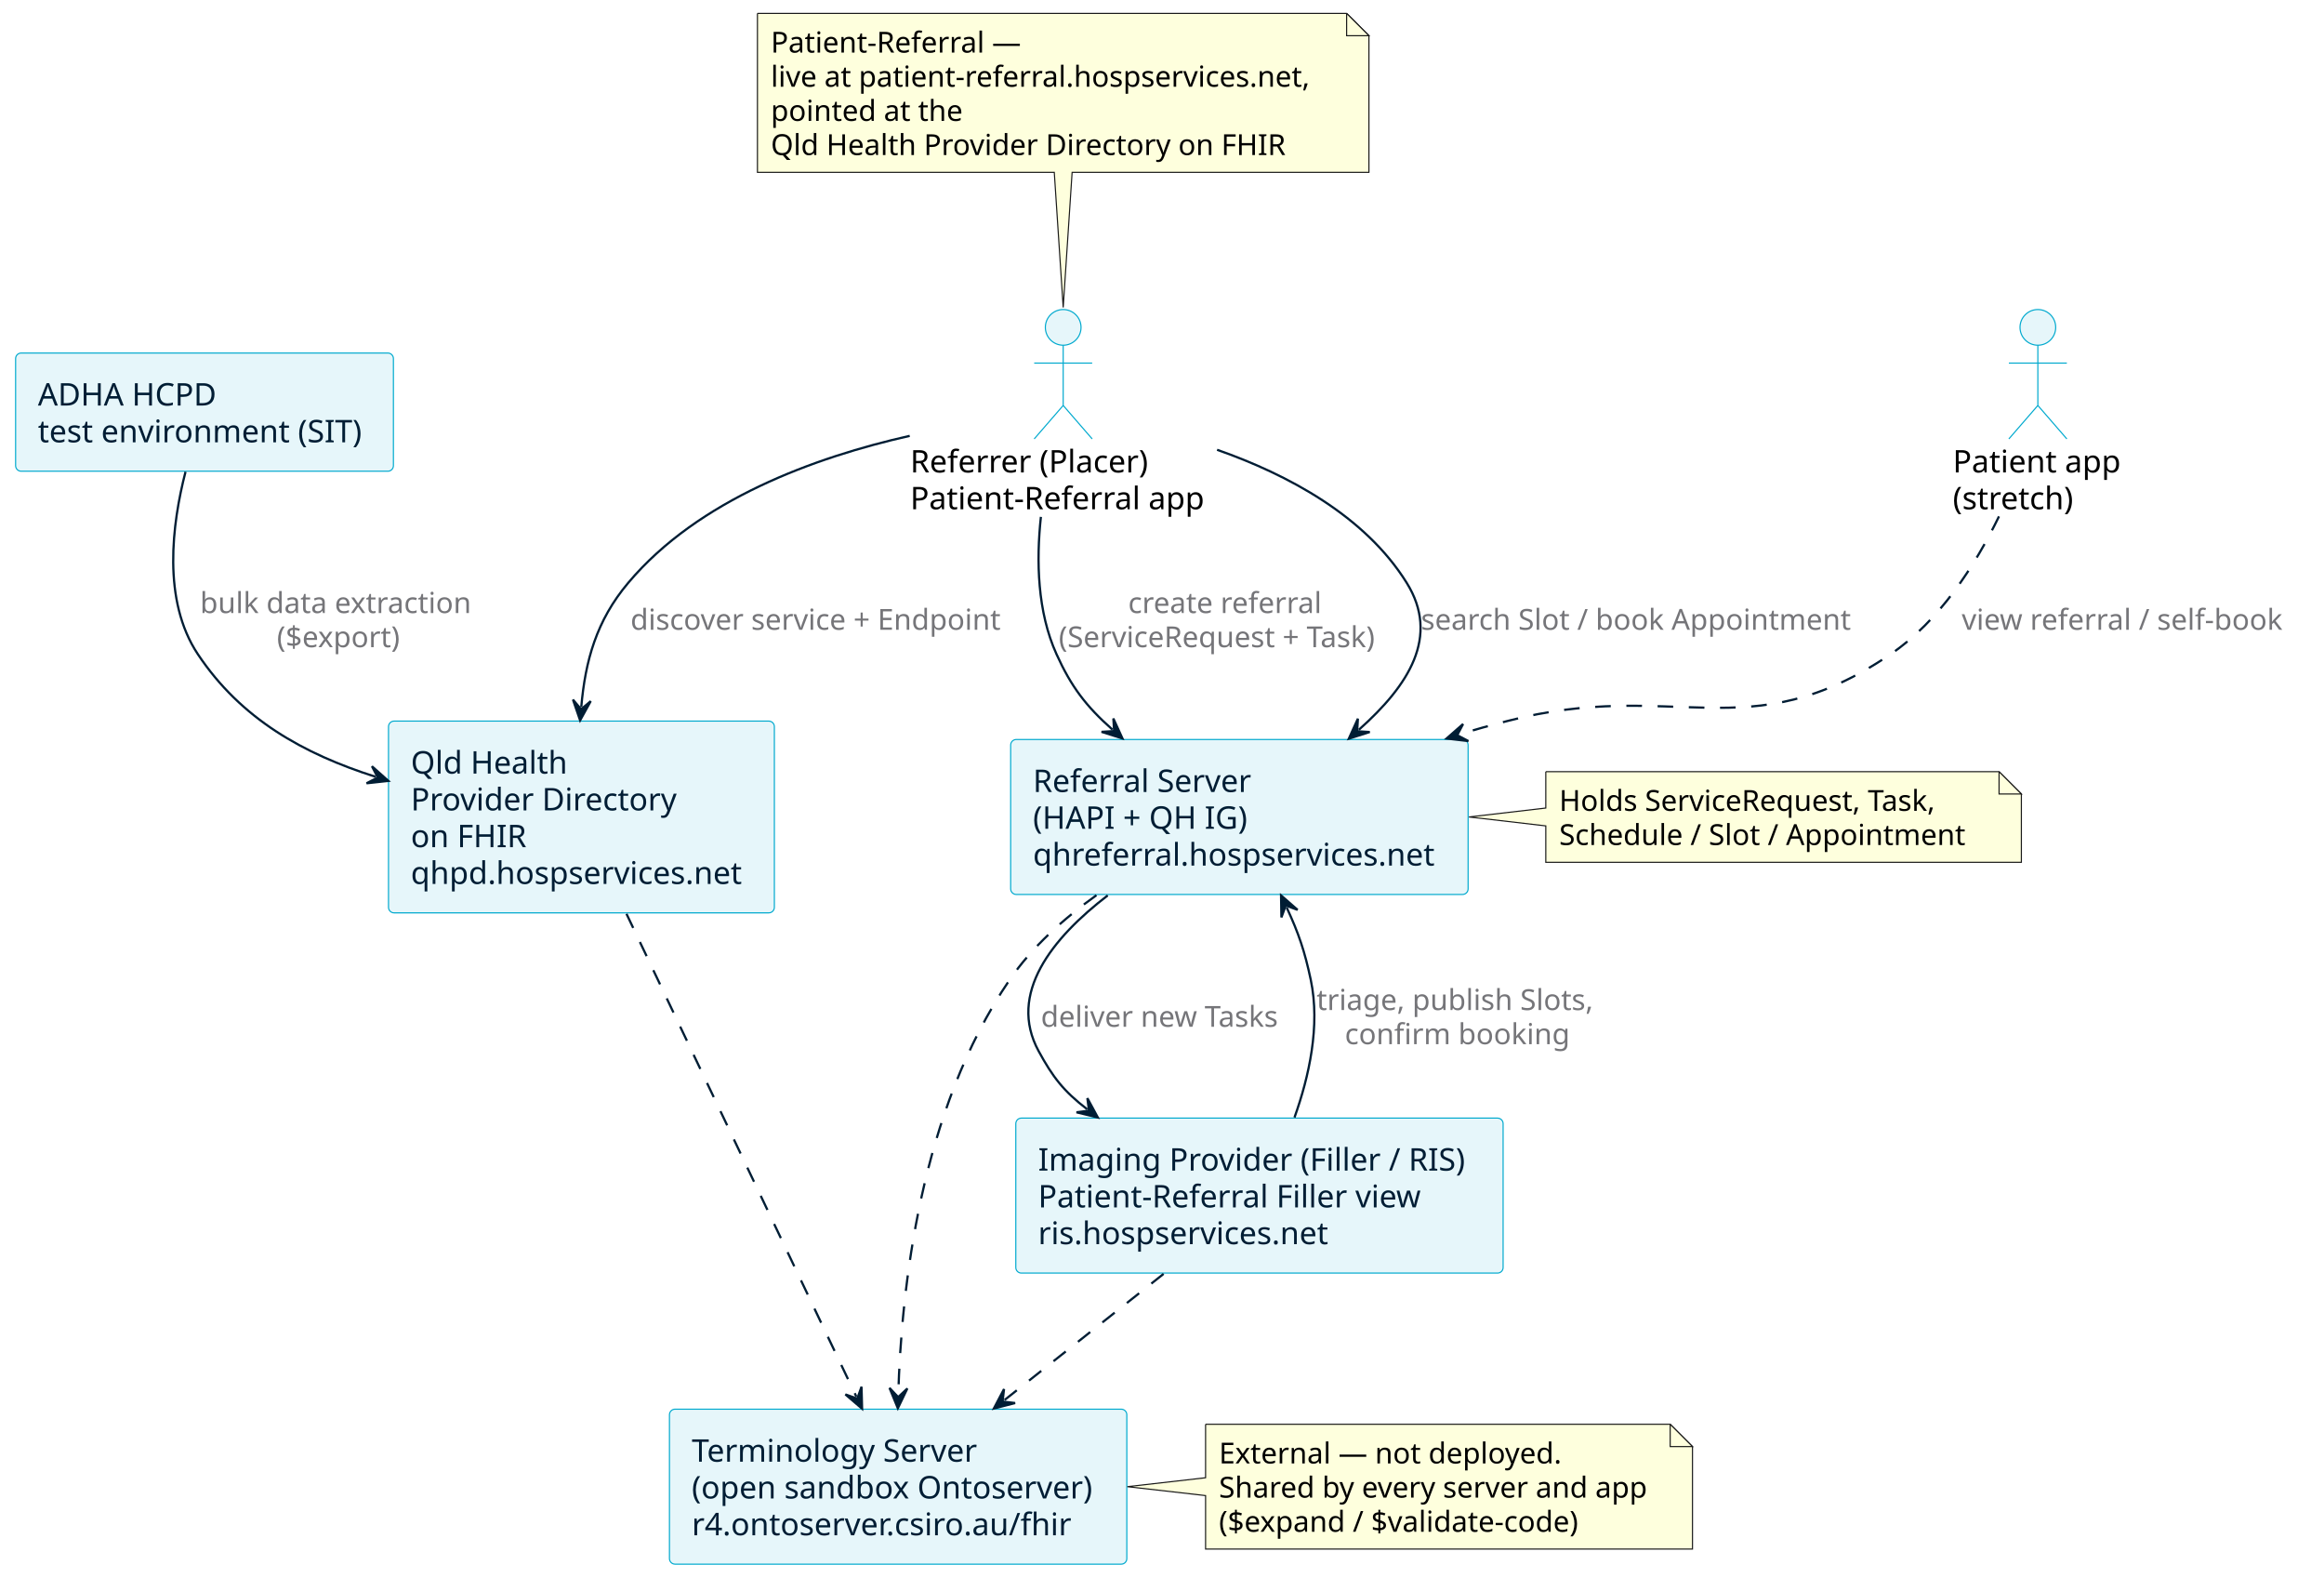
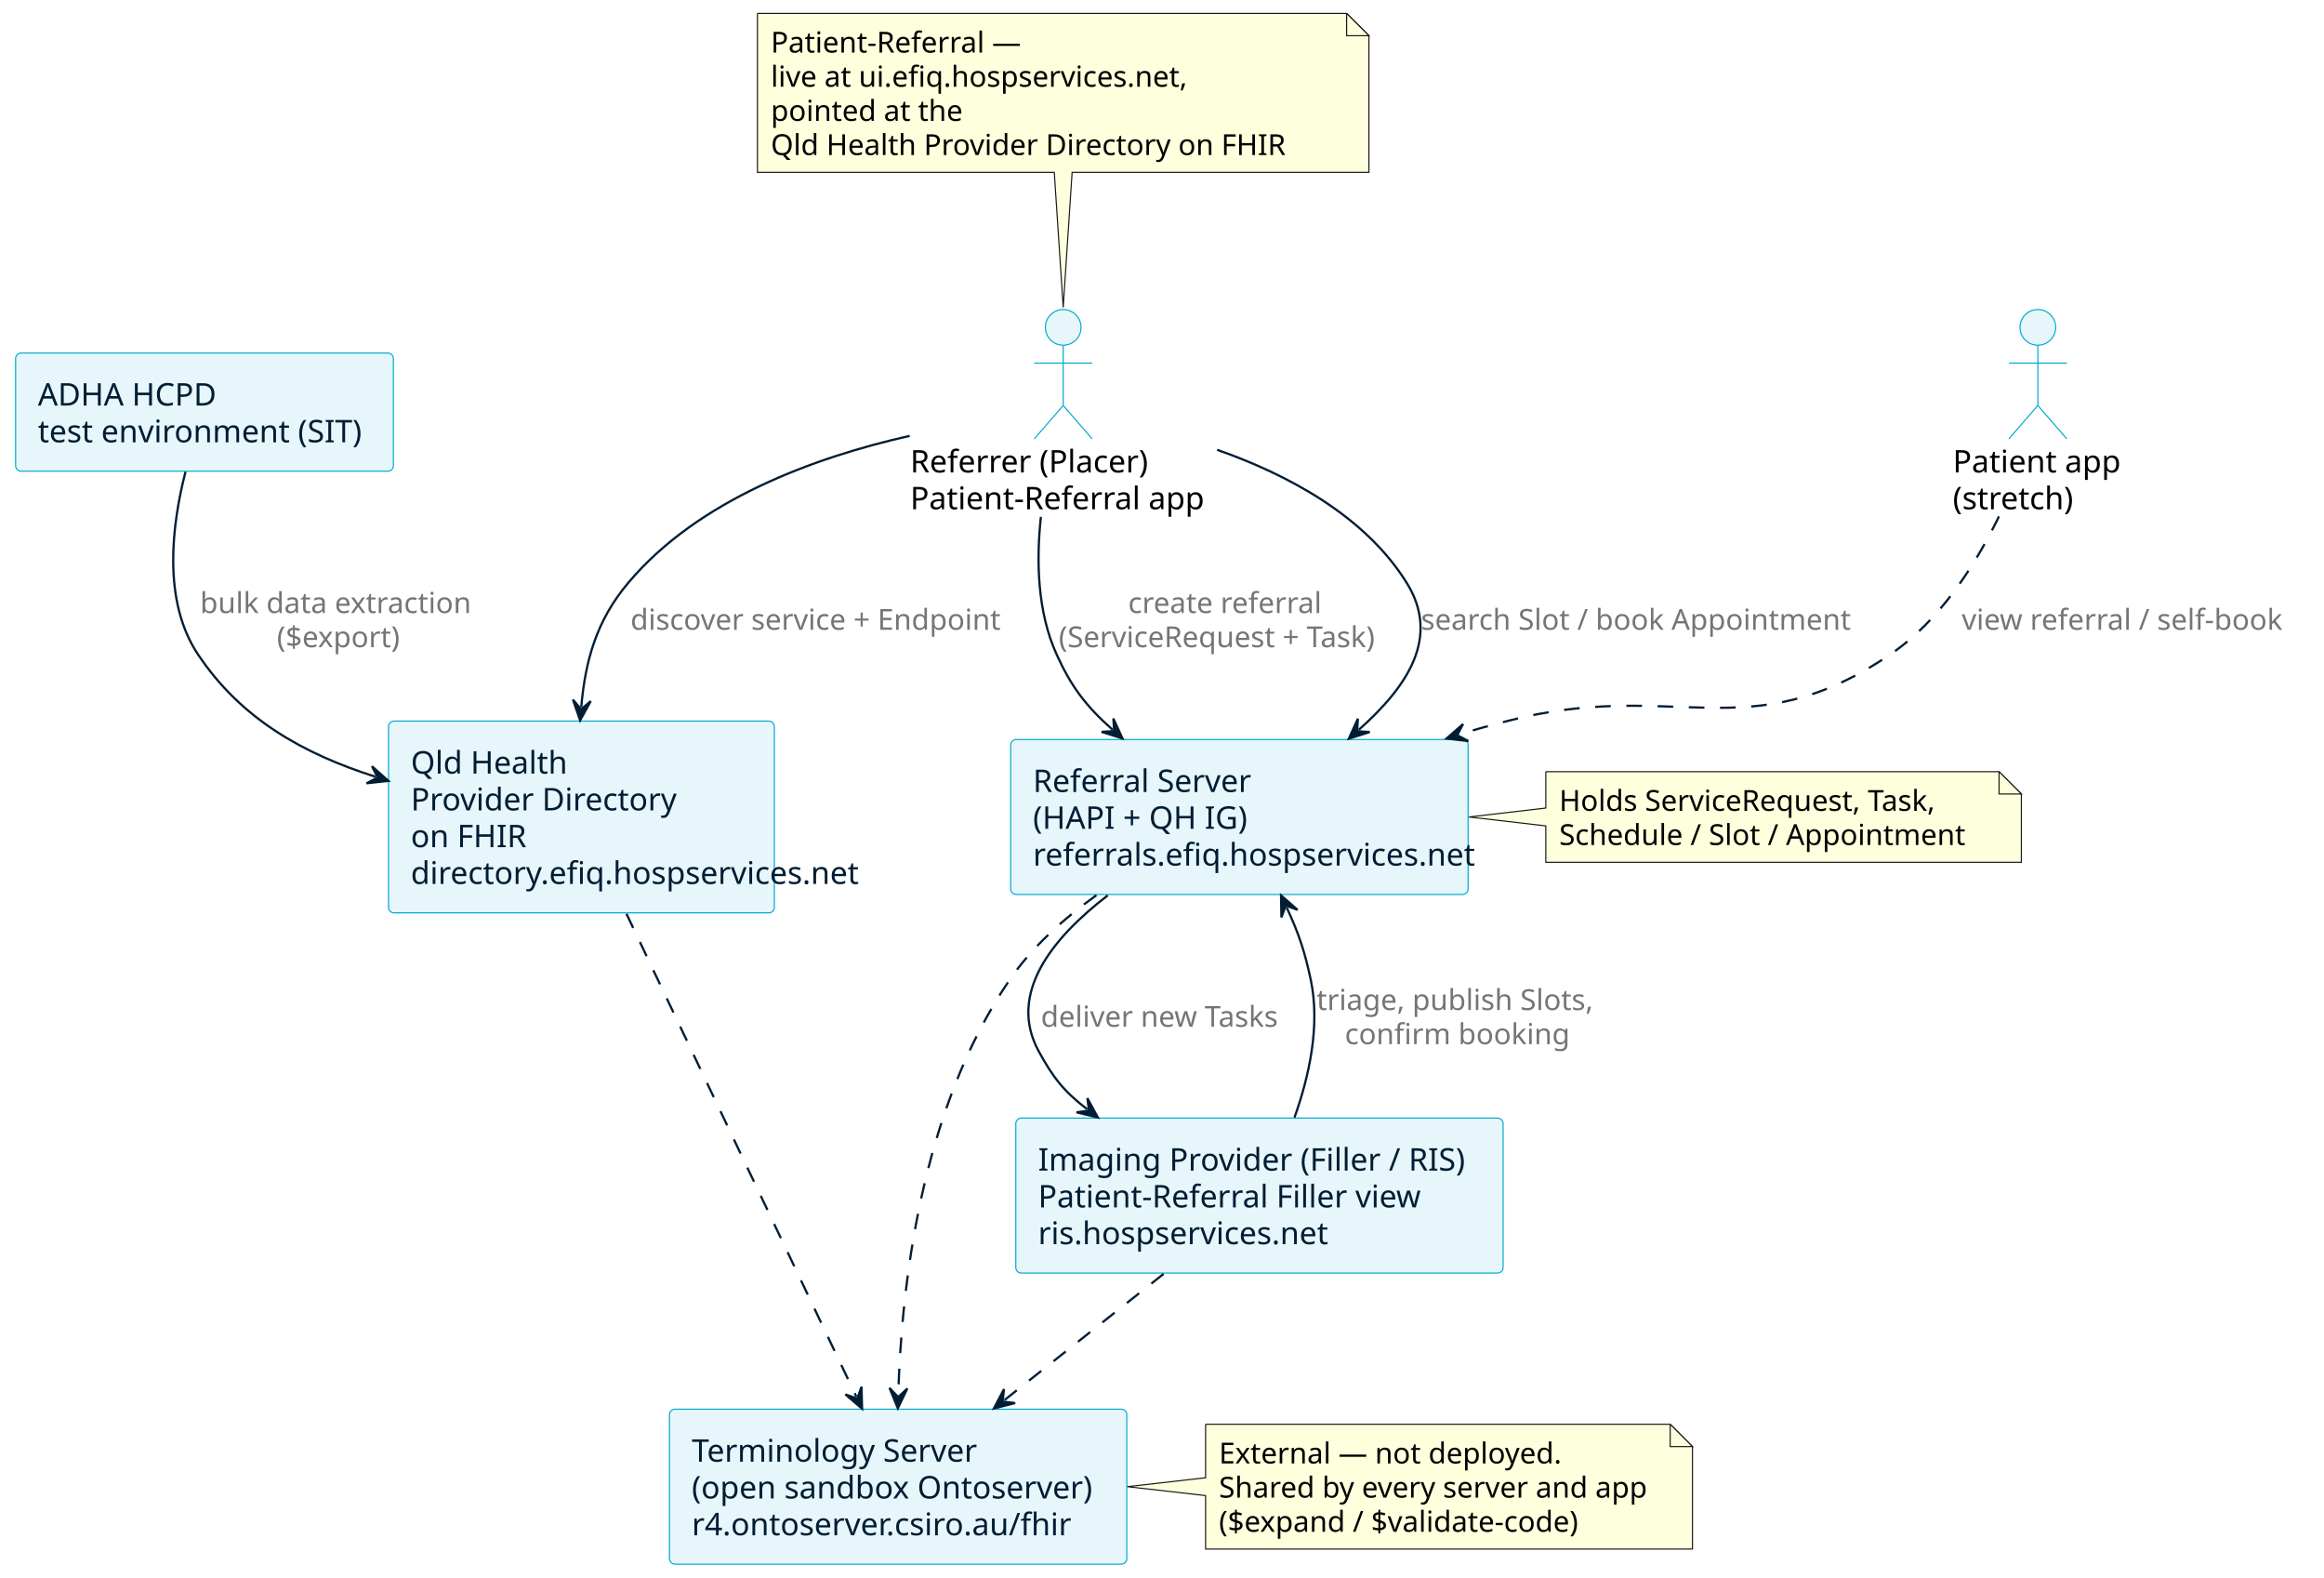
<svg xmlns="http://www.w3.org/2000/svg" contentStyleType="text/css" data-diagram-type="DESCRIPTION" height="707px" preserveAspectRatio="none" style="width:1042px;height:707px;" version="1.1" viewBox="0 0 1042 707" width="1042px" zoomAndPan="magnify">
  <defs />
  <g>
    <g class="entity" data-entity="R" data-source-line="18" data-uid="ent0002" id="entity_R">
      <ellipse cx="476.699" cy="146.74" fill="#E6F6FA" rx="8" ry="8" style="stroke:#00A9CE;stroke-width:0.5;" />
      <path d="M476.699,154.74 L476.699,181.74 M463.699,162.74 L489.699,162.74 M476.699,181.74 L463.699,196.74 M476.699,181.74 L489.699,196.74" fill="none" style="stroke:#00A9CE;stroke-width:0.5;" />
      <text fill="#000000" font-family="Calibri" font-size="14" lengthAdjust="spacing" textLength="108.336" x="408.1" y="211.775">Referrer (Placer)</text>
      <text fill="#000000" font-family="Calibri" font-size="14" lengthAdjust="spacing" textLength="137.197" x="408.1" y="228.263">Patient-Referral app</text>
    </g>
    <g class="entity" data-entity="D" data-source-line="19" data-uid="ent0003" id="entity_D">
      <rect fill="#E6F6FA" height="85.953" rx="2.5" ry="2.5" style="stroke:#00A9CE;stroke-width:0.5;" width="173.009" x="174.19" y="323.22" />
      <text fill="#001D34" font-family="Calibri" font-size="14" lengthAdjust="spacing" textLength="71.955" x="184.19" y="346.755">Qld Health</text>
      <text fill="#001D34" font-family="Calibri" font-size="14" lengthAdjust="spacing" textLength="122.24" x="184.19" y="363.243">Provider Directory</text>
      <text fill="#001D34" font-family="Calibri" font-size="14" lengthAdjust="spacing" textLength="52.398" x="184.19" y="379.732">on FHIR</text>
-       <text fill="#001D34" font-family="Calibri" font-size="14" lengthAdjust="spacing" textLength="153.009" x="184.19" y="396.22">qhpd.hospservices.net</text>
+       <text fill="#001D34" font-family="Calibri" font-size="14" lengthAdjust="spacing" textLength="153.009" x="184.19" y="396.22">directory.efiq.hospservices.net</text>
    </g>
    <g class="entity" data-entity="H" data-source-line="20" data-uid="ent0004" id="entity_H">
      <rect fill="#E6F6FA" height="52.977" rx="2.5" ry="2.5" style="stroke:#00A9CE;stroke-width:0.5;" width="169.393" x="7" y="158.24" />
      <text fill="#001D34" font-family="Calibri" font-size="14" lengthAdjust="spacing" textLength="82.722" x="17" y="181.775">ADHA HCPD</text>
      <text fill="#001D34" font-family="Calibri" font-size="14" lengthAdjust="spacing" textLength="149.393" x="17" y="198.263">test environment (SIT)</text>
    </g>
    <g class="entity" data-entity="S" data-source-line="21" data-uid="ent0005" id="entity_S">
      <rect fill="#E6F6FA" height="69.465" rx="2.5" ry="2.5" style="stroke:#00A9CE;stroke-width:0.5;" width="205.097" x="453.15" y="331.46" />
      <text fill="#001D34" font-family="Calibri" font-size="14" lengthAdjust="spacing" textLength="99.107" x="463.15" y="354.995">Referral Server</text>
      <text fill="#001D34" font-family="Calibri" font-size="14" lengthAdjust="spacing" textLength="100.557" x="463.15" y="371.483">(HAPI + QH IG)</text>
-       <text fill="#001D34" font-family="Calibri" font-size="14" lengthAdjust="spacing" textLength="185.097" x="463.15" y="387.972">qhreferral.hospservices.net</text>
+       <text fill="#001D34" font-family="Calibri" font-size="14" lengthAdjust="spacing" textLength="185.097" x="463.15" y="387.972">referrals.efiq.hospservices.net</text>
    </g>
    <g class="entity" data-entity="F" data-source-line="22" data-uid="ent0006" id="entity_F">
      <rect fill="#E6F6FA" height="69.465" rx="2.5" ry="2.5" style="stroke:#00A9CE;stroke-width:0.5;" width="218.495" x="455.45" y="501.17" />
      <text fill="#001D34" font-family="Calibri" font-size="14" lengthAdjust="spacing" textLength="198.495" x="465.45" y="524.705">Imaging Provider (Filler / RIS)</text>
      <text fill="#001D34" font-family="Calibri" font-size="14" lengthAdjust="spacing" textLength="179.327" x="465.45" y="541.193">Patient-Referral Filler view</text>
      <text fill="#001D34" font-family="Calibri" font-size="14" lengthAdjust="spacing" textLength="134.798" x="465.45" y="557.682">ris.hospservices.net</text>
    </g>
    <g class="entity" data-entity="P" data-source-line="23" data-uid="ent0007" id="entity_P">
      <ellipse cx="913.701" cy="146.74" fill="#E6F6FA" rx="8" ry="8" style="stroke:#00A9CE;stroke-width:0.5;" />
      <path d="M913.701,154.74 L913.701,181.74 M900.701,162.74 L926.701,162.74 M913.701,181.74 L900.701,196.74 M913.701,181.74 L926.701,196.74" fill="none" style="stroke:#00A9CE;stroke-width:0.5;" />
      <text fill="#000000" font-family="Calibri" font-size="14" lengthAdjust="spacing" textLength="76.262" x="875.57" y="211.775">Patient app</text>
      <text fill="#000000" font-family="Calibri" font-size="14" lengthAdjust="spacing" textLength="56.102" x="875.57" y="228.263">(stretch)</text>
    </g>
    <g class="entity" data-entity="T" data-source-line="24" data-uid="ent0008" id="entity_T">
      <rect fill="#E6F6FA" height="69.465" rx="2.5" ry="2.5" style="stroke:#00A9CE;stroke-width:0.5;" width="205.069" x="300.16" y="631.64" />
      <text fill="#001D34" font-family="Calibri" font-size="14" lengthAdjust="spacing" textLength="131.749" x="310.16" y="655.175">Terminology Server</text>
      <text fill="#001D34" font-family="Calibri" font-size="14" lengthAdjust="spacing" textLength="185.069" x="310.16" y="671.663">(open sandbox Ontoserver)</text>
      <text fill="#001D34" font-family="Calibri" font-size="14" lengthAdjust="spacing" textLength="180.489" x="310.16" y="688.152">r4.ontoserver.csiro.au/fhir</text>
    </g>
    <g class="entity" data-entity="GMN19" data-source-line="39" data-uid="ent0020" id="entity_GMN19">
      <path d="M540.54,638.4 L540.54,662.37 L505.45,666.37 L540.54,670.37 L540.54,694.332 A0,0 0 0 0 540.54,694.332 L758.851,694.332 A0,0 0 0 0 758.851,694.332 L758.851,648.4 L748.851,638.4 L540.54,638.4 A0,0 0 0 0 540.54,638.4" fill="#FEFFDD" style="stroke:#181818;stroke-width:0.5;" />
      <path d="M748.851,638.4 L748.851,648.4 L758.851,648.4 L748.851,638.4" fill="#FEFFDD" style="stroke:#181818;stroke-width:0.5;" />
      <text fill="#000000" font-family="Calibri" font-size="13" lengthAdjust="spacing" textLength="159.383" x="546.54" y="655.968">External — not deployed.</text>
      <text fill="#000000" font-family="Calibri" font-size="13" lengthAdjust="spacing" textLength="197.31" x="546.54" y="671.279">Shared by every server and app</text>
      <text fill="#000000" font-family="Calibri" font-size="13" lengthAdjust="spacing" textLength="173.247" x="546.54" y="686.59">($expand / $validate-code)</text>
    </g>
    <g class="entity" data-entity="GMN22" data-source-line="45" data-uid="ent0023" id="entity_GMN22">
      <path d="M693.08,345.88 L693.08,362.19 L658.63,366.19 L693.08,370.19 L693.08,386.501 A0,0 0 0 0 693.08,386.501 L906.312,386.501 A0,0 0 0 0 906.312,386.501 L906.312,355.88 L896.312,345.88 L693.08,345.88 A0,0 0 0 0 693.08,345.88" fill="#FEFFDD" style="stroke:#181818;stroke-width:0.5;" />
      <path d="M896.312,345.88 L896.312,355.88 L906.312,355.88 L896.312,345.88" fill="#FEFFDD" style="stroke:#181818;stroke-width:0.5;" />
      <text fill="#000000" font-family="Calibri" font-size="13" lengthAdjust="spacing" textLength="176.579" x="699.08" y="363.448">Holds ServiceRequest, Task,</text>
      <text fill="#000000" font-family="Calibri" font-size="13" lengthAdjust="spacing" textLength="192.232" x="699.08" y="378.759">Schedule / Slot / Appointment</text>
    </g>
    <g class="entity" data-entity="GMN25" data-source-line="50" data-uid="ent0026" id="entity_GMN25">
      <path d="M339.61,6 L339.61,77.242 A0,0 0 0 0 339.61,77.242 L472.7,77.242 L476.7,137.8 L480.7,77.242 L613.78,77.242 A0,0 0 0 0 613.78,77.242 L613.78,16 L603.78,6 L339.61,6 A0,0 0 0 0 339.61,6" fill="#FEFFDD" style="stroke:#181818;stroke-width:0.5;" />
      <path d="M603.78,6 L603.78,16 L613.78,16 L603.78,6" fill="#FEFFDD" style="stroke:#181818;stroke-width:0.5;" />
      <text fill="#000000" font-family="Calibri" font-size="13" lengthAdjust="spacing" textLength="116.854" x="345.61" y="23.568">Patient-Referral —</text>
-       <text fill="#000000" font-family="Calibri" font-size="13" lengthAdjust="spacing" textLength="253.17" x="345.61" y="38.879">live at patient-referral.hospservices.net,</text>
+       <text fill="#000000" font-family="Calibri" font-size="13" lengthAdjust="spacing" textLength="253.17" x="345.61" y="38.879">live at ui.efiq.hospservices.net,</text>
      <text fill="#000000" font-family="Calibri" font-size="13" lengthAdjust="spacing" textLength="88.721" x="345.61" y="54.19">pointed at the</text>
      <text fill="#000000" font-family="Calibri" font-size="13" lengthAdjust="spacing" textLength="237.206" x="345.61" y="69.5">Qld Health Provider Directory on FHIR</text>
    </g>
    <g class="link" data-entity-1="H" data-entity-2="D" data-source-line="26" data-uid="lnk9" id="link_H_D">
      <path d="M83.18,211.47 C77.15,234.81 72.66,269.13 88.7,293.22 C108.07,322.32 135.994,337.857 168.414,348.197" fill="none" id="H-to-D" style="stroke:#001D34;stroke-width:1;" />
      <polygon fill="#001D34" points="174.13,350.02,166.771,343.474,169.366,348.501,164.34,351.096,174.13,350.02" style="stroke:#001D34;stroke-width:1;" />
      <text fill="#757579" font-family="Calibri" font-size="13" lengthAdjust="spacing" textLength="127.144" x="89.7" y="274.788">bulk data extraction</text>
      <text fill="#757579" font-family="Calibri" font-size="13" lengthAdjust="spacing" textLength="58.24" x="124.152" y="290.099">($export)</text>
    </g>
    <g class="link" data-entity-1="R" data-entity-2="D" data-source-line="27" data-uid="lnk10" id="link_R_D">
      <path d="M407.88,195.37 C365.39,204.94 313.16,223.88 281.7,261.22 C267.39,278.18 262.42,296.243 260.62,316.923" fill="none" id="R-to-D" style="stroke:#001D34;stroke-width:1;" />
      <polygon fill="#001D34" points="260.1,322.9,264.865,314.281,260.534,317.919,256.896,313.587,260.1,322.9" style="stroke:#001D34;stroke-width:1;" />
      <text fill="#757579" font-family="Calibri" font-size="13" lengthAdjust="spacing" textLength="174.903" x="282.7" y="282.288">discover service + Endpoint</text>
    </g>
    <g class="link" data-entity-1="R" data-entity-2="S" data-source-line="28" data-uid="lnk11" id="link_R_S">
      <path d="M466.7,231.68 C464.57,251.42 465.11,274.26 473.7,293.22 C480.26,307.71 486.848,316.463 498.788,327.033" fill="none" id="R-to-S" style="stroke:#001D34;stroke-width:1;" />
      <polygon fill="#001D34" points="503.28,331.01,499.193,322.049,499.536,327.696,493.89,328.039,503.28,331.01" style="stroke:#001D34;stroke-width:1;" />
      <text fill="#757579" font-family="Calibri" font-size="13" lengthAdjust="spacing" textLength="88.778" x="505.829" y="274.788">create referral</text>
      <text fill="#757579" font-family="Calibri" font-size="13" lengthAdjust="spacing" textLength="151.036" x="474.7" y="290.099">(ServiceRequest + Task)</text>
    </g>
    <g class="link" data-entity-1="R" data-entity-2="S" data-source-line="29" data-uid="lnk12" id="link_R_S">
      <path d="M545.7,201.61 C577.36,212.72 611.95,231.15 630.7,261.22 C645.71,285.3 631.654,307.194 609.245,327.114" fill="none" id="R-to-S-1" style="stroke:#001D34;stroke-width:1;" />
      <polygon fill="#001D34" points="604.76,331.1,614.144,328.11,608.497,327.778,608.829,322.131,604.76,331.1" style="stroke:#001D34;stroke-width:1;" />
      <text fill="#757579" font-family="Calibri" font-size="13" lengthAdjust="spacing" textLength="202.04" x="637.12" y="282.288">search Slot / book Appointment</text>
    </g>
    <g class="link" data-entity-1="F" data-entity-2="S" data-source-line="30" data-uid="lnk13" id="link_F_S">
      <path d="M580.4,500.89 C586.92,482.64 592.06,459.74 587.7,439.17 C584.97,426.33 582.317,418.442 576.907,406.792" fill="none" id="F-to-S" style="stroke:#001D34;stroke-width:1;" />
      <polygon fill="#001D34" points="574.38,401.35,574.543,411.197,576.486,405.885,581.798,407.828,574.38,401.35" style="stroke:#001D34;stroke-width:1;" />
      <text fill="#757579" font-family="Calibri" font-size="13" lengthAdjust="spacing" textLength="129.797" x="590.32" y="452.738">triage, publish Slots,</text>
      <text fill="#757579" font-family="Calibri" font-size="13" lengthAdjust="spacing" textLength="104.501" x="602.968" y="468.049">confirm booking</text>
    </g>
    <g class="link" data-entity-1="S" data-entity-2="F" data-source-line="31" data-uid="lnk14" id="link_S_F">
      <path d="M496.67,401.35 C471.86,420.38 451.63,445.39 465.7,471.17 C472.06,482.83 476.816,489.019 487.476,497.229" fill="none" id="S-to-F" style="stroke:#001D34;stroke-width:1;" />
      <polygon fill="#001D34" points="492.23,500.89,487.54,492.229,488.269,497.839,482.659,498.567,492.23,500.89" style="stroke:#001D34;stroke-width:1;" />
      <text fill="#757579" font-family="Calibri" font-size="13" lengthAdjust="spacing" textLength="112.036" x="466.7" y="460.238">deliver new Tasks</text>
    </g>
    <g class="link" data-entity-1="P" data-entity-2="S" data-source-line="32" data-uid="lnk15" id="link_P_S">
      <path d="M896.28,231.46 C885.56,253.51 869.62,278.33 847.7,293.22 C783.49,336.8 750.79,303.67 675.7,323.22 C666.83,325.52 663.418,326.402 654.318,329.243" fill="none" id="P-to-S" style="stroke:#001D34;stroke-width:1;stroke-dasharray:7,7;" />
      <polygon fill="#001D34" points="648.59,331.03,658.373,332.167,653.363,329.54,655.99,324.53,648.59,331.03" style="stroke:#001D34;stroke-width:1;" />
      <text fill="#757579" font-family="Calibri" font-size="13" lengthAdjust="spacing" textLength="154.743" x="879.57" y="282.288">view referral / self-book</text>
    </g>
    <g class="link" data-entity-1="D" data-entity-2="T" data-source-line="34" data-uid="lnk16" id="link_D_T">
      <path d="M280.89,409.6 C309.3,469.25 357.91,571.333 383.95,626.013" fill="none" id="D-to-T" style="stroke:#001D34;stroke-width:1;stroke-dasharray:7,7;" />
      <polygon fill="#001D34" points="386.53,631.43,386.272,621.585,384.38,626.916,379.049,625.024,386.53,631.43" style="stroke:#001D34;stroke-width:1;" />
    </g>
    <g class="link" data-entity-1="S" data-entity-2="T" data-source-line="35" data-uid="lnk17" id="link_S_T">
      <path d="M491.61,401.27 C476.98,411.7 462.78,424.4 452.7,439.17 C412.44,498.12 404.149,578.073 402.739,625.233" fill="none" id="S-to-T" style="stroke:#001D34;stroke-width:1;stroke-dasharray:7,7;" />
      <polygon fill="#001D34" points="402.56,631.23,406.827,622.354,402.709,626.232,398.831,622.115,402.56,631.23" style="stroke:#001D34;stroke-width:1;" />
    </g>
    <g class="link" data-entity-1="F" data-entity-2="T" data-source-line="36" data-uid="lnk18" id="link_F_T">
      <path d="M521.71,570.99 C498.18,589.65 473.821,608.962 450.301,627.612" fill="none" id="F-to-T" style="stroke:#001D34;stroke-width:1;stroke-dasharray:7,7;" />
      <polygon fill="#001D34" points="445.6,631.34,455.137,628.882,449.518,628.233,450.167,622.614,445.6,631.34" style="stroke:#001D34;stroke-width:1;" />
    </g>
  </g>
</svg>
